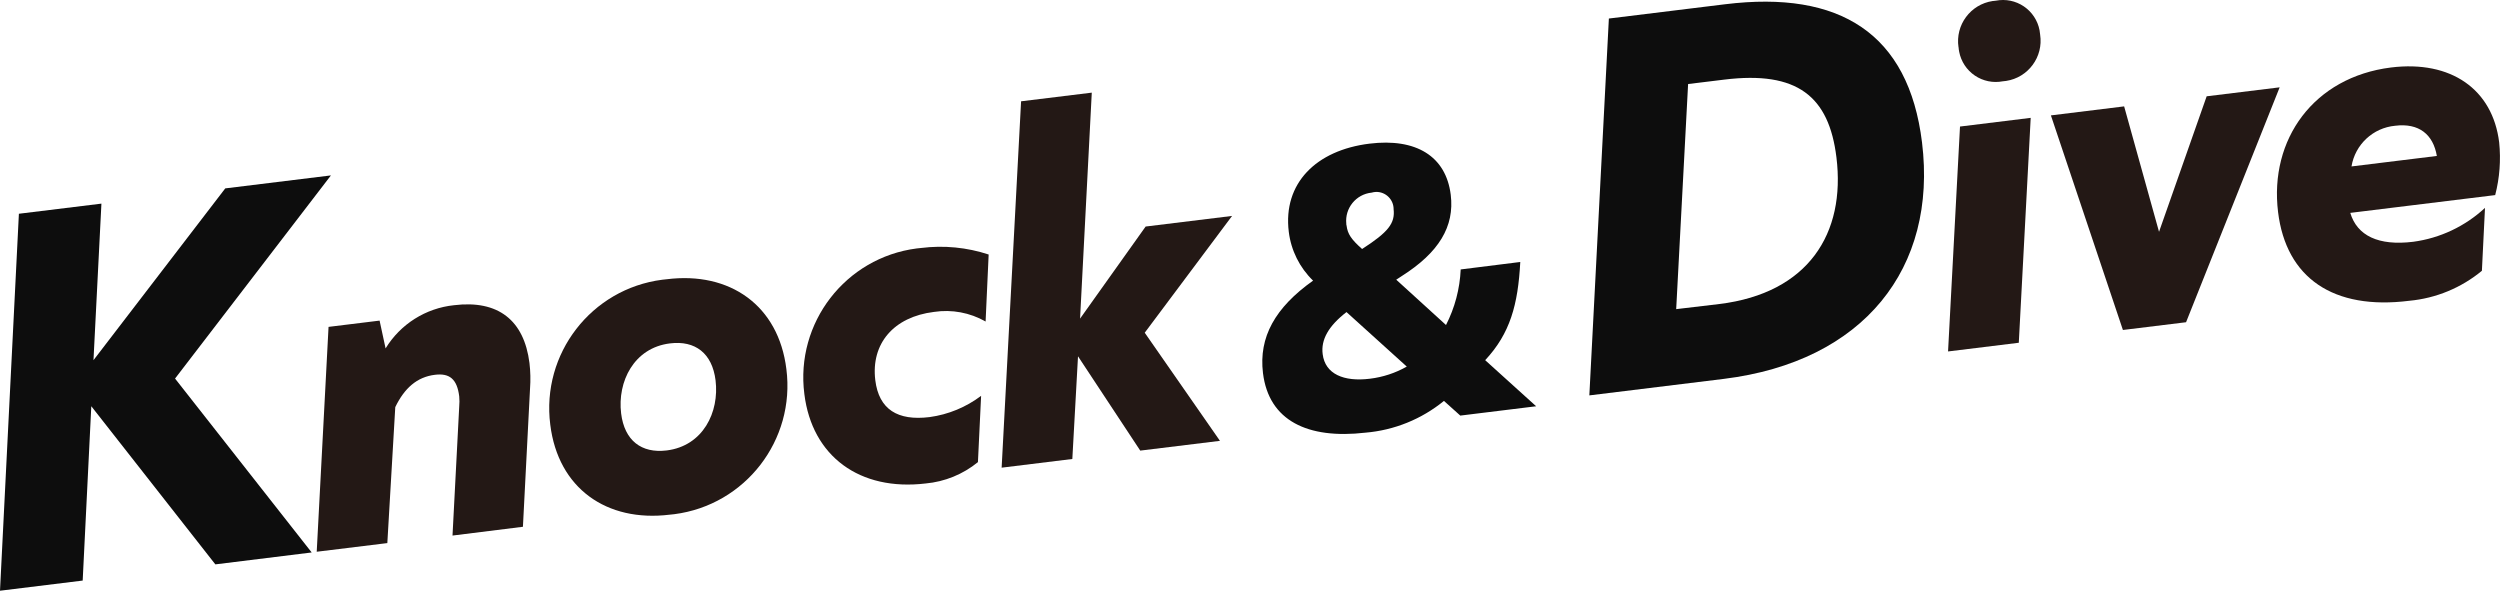
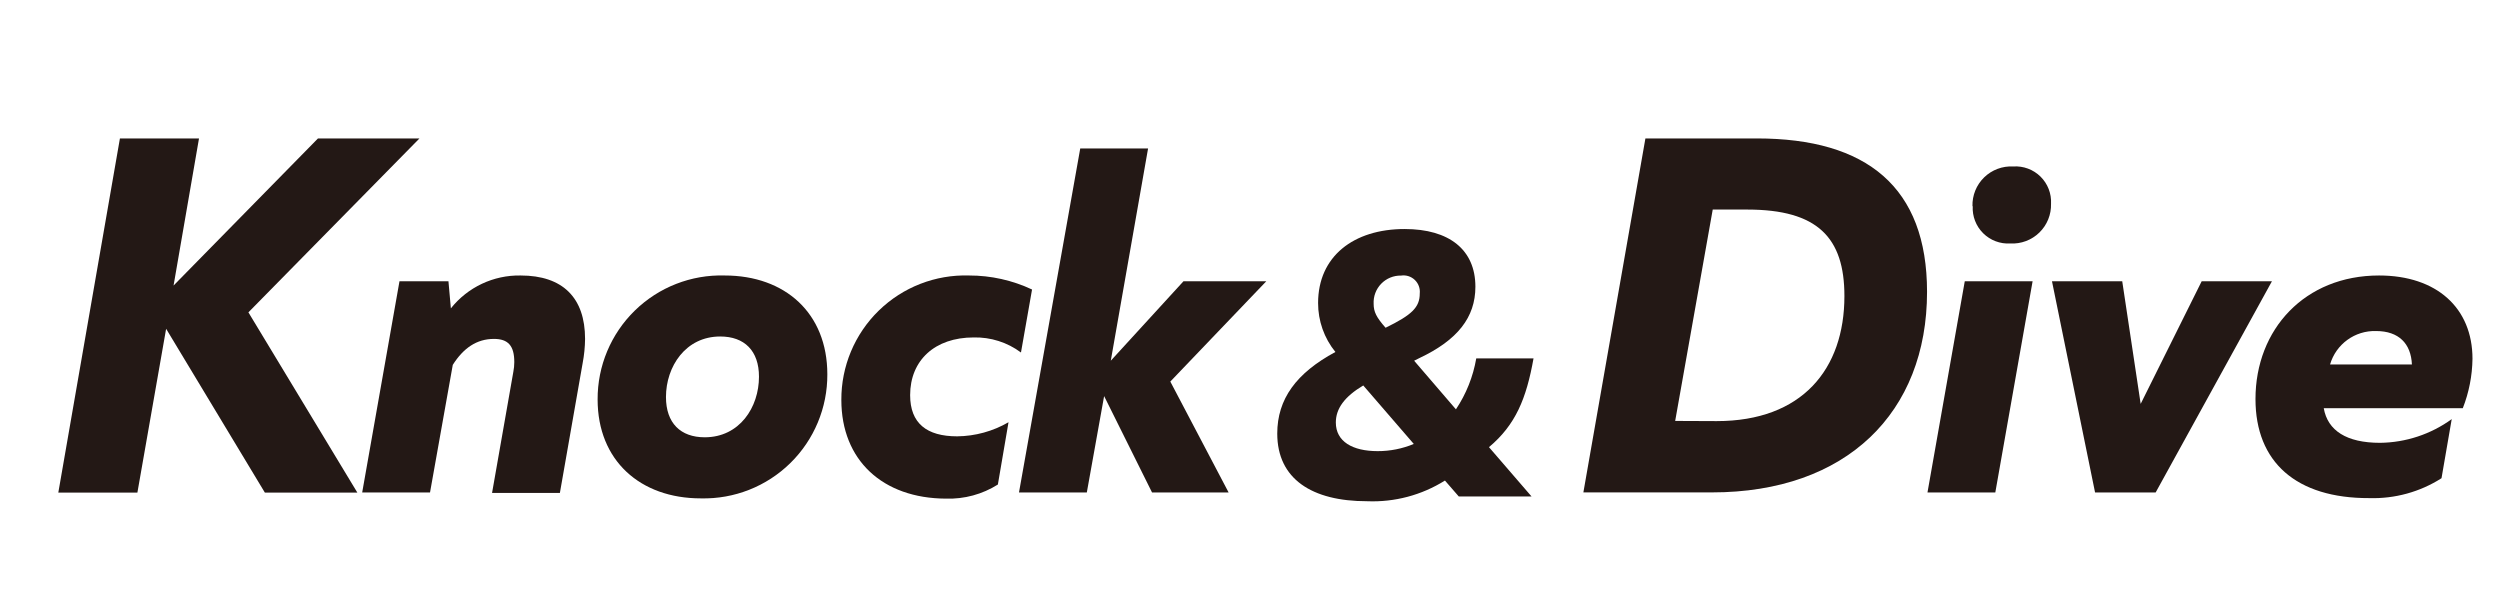
- <svg xmlns="http://www.w3.org/2000/svg" viewBox="0 0 629.82 148.82">
+ <svg xmlns="http://www.w3.org/2000/svg" id="レイヤー_1" data-name="レイヤー 1" viewBox="0 0 288.94 69.22">
  <defs>
-     <style>.cls-1{fill:#0d0d0d;}.cls-2{fill:#231815;}</style>
+     <style>.cls-1{fill:#231815;}</style>
  </defs>
-   <g id="レイヤー_2" data-name="レイヤー 2">
-     <g id="レイヤー_1-2" data-name="レイヤー 1">
-       <g id="type">
-         <path id="パス_21" data-name="パス 21" class="cls-1" d="M4.76,53.85,25.55,51.3l-2,39.44,33.2-43.28,26.62-3.27L44.1,95.37l34.42,43.81-24.27,3L23,102.34l-2.17,43.92L0,148.82Z" />
-         <path id="パス_22" data-name="パス 22" class="cls-1" d="M318.18,94c-1.11-9.09,3.07-16.52,12.62-23.3a20.57,20.57,0,0,1-6.12-12.3c-1.51-12.22,6.9-20.56,20.33-22.21,11.7-1.44,19.27,3.14,20.47,12.87,1,8-3,14.57-12.34,20.49l-1.39.91,12.54,11.42a34,34,0,0,0,3.7-14L383,66c-.57,10.79-2.56,18-8.84,24.74L387,102.35l-19.11,2.35L363.77,101a36,36,0,0,1-19.78,8C329.45,110.68,319.65,106,318.18,94Zm36.19-1.68L339.22,78.62c-4.57,3.54-6.48,7-6,10.61.62,5,5.31,7,11.9,6.18a24.84,24.84,0,0,0,9.29-3.06Zm-3.28-39.7a4.34,4.34,0,0,0-4.39-4.27,4.52,4.52,0,0,0-1.15.18,7.14,7.14,0,0,0-6.38,7.83c0,.16,0,.32.07.48.26,2.09,1.16,3.45,3.91,5.89,6.54-4.22,8.38-6.45,7.93-10.11Z" />
-         <path id="パス_23" data-name="パス 23" class="cls-2" d="M82.77,82.35l12.86-1.58,1.51,7a23,23,0,0,1,17.25-10.88c11.08-1.36,17.64,3.76,19,14.57a33.82,33.82,0,0,1,.14,6.44l-1.79,34.81L114,134.92l1.69-32.5a13.8,13.8,0,0,0,0-2.57c-.53-4.32-2.41-5.89-6.11-5.43-4.55.55-7.7,3.39-10,8.14l-2,34.26L79.79,139Z" />
-         <path id="パス_24" data-name="パス 24" class="cls-2" d="M138.63,107a32.64,32.64,0,0,1,28.22-36.53l1.11-.12c15.9-2,28.18,6.59,30.15,22.63a32.67,32.67,0,0,1-28.24,36.56c-.38.05-.77.09-1.15.12C152.81,131.61,140.6,123,138.63,107Zm41.64-11.18c-.84-6.81-5.12-10.1-11.48-9.31-9.09,1.11-13.29,9.63-12.31,17.65.84,6.82,5.11,10.1,11.48,9.32C177.13,112.34,181.25,103.83,180.27,95.81Z" />
-         <path id="パス_25" data-name="パス 25" class="cls-2" d="M202.64,99.27a32.77,32.77,0,0,1,28.3-36.68l1.13-.12a38.83,38.83,0,0,1,17,1.65L248.3,81a20.13,20.13,0,0,0-13-2.42c-10.18,1.25-15.91,8-14.79,17.2.91,7.38,5.64,10.28,13.66,9.3a27.77,27.77,0,0,0,13-5.36l-.8,16.7a24.32,24.32,0,0,1-13.18,5.38C216.61,123.77,204.58,115,202.64,99.27Z" />
-         <path id="パス_26" data-name="パス 26" class="cls-2" d="M257.24,25.52l17.81-2.18L272.1,80.27l16.52-23.2,21.77-2.67-22,29.42,18.95,27.24-20.08,2.46L271.58,89.76l-1.43,25.87-17.81,2.19Z" />
-         <path id="パス_27" data-name="パス 27" class="cls-1" d="M405.32,4.67l29.3-3.6c28.88-3.55,46.22,7.33,49.59,34.8,3.89,31.69-14.66,55.25-50,59.59l-33.81,4.15Zm27.85,71.92c22.38-2.75,31.84-17.75,29.48-36.95-1.88-15.35-9.83-21.85-28.28-19.58l-9.09,1.11-3,56.71Z" />
-         <path id="パス_28" data-name="パス 28" class="cls-2" d="M493.78,31.88l17.81-2.19-3,56.66-17.82,2.19Zm-.38-20A10.23,10.23,0,0,1,502,.26c.27,0,.55-.07.82-.09a9.38,9.38,0,0,1,11,7.45,10.74,10.74,0,0,1,.15,1.12,10.23,10.23,0,0,1-8.59,11.65q-.4.06-.81.09a9.38,9.38,0,0,1-11-7.45,8.37,8.37,0,0,1-.15-1.12Z" />
-         <path id="パス_29" data-name="パス 29" class="cls-2" d="M516.68,29.07l18.45-2.27,8.79,31.6,12-34.14L574.31,22,550.73,81.18l-15.91,1.95Z" />
-         <path id="パス_30" data-name="パス 30" class="cls-2" d="M573.91,53.43c-2.25-18.34,9-34,28.46-36.43,15.13-1.86,25.6,5.51,27.24,18.86a37.66,37.66,0,0,1-1,13.29l-36.51,4.48c1.72,5.74,7.09,8.36,15.86,7.28a33,33,0,0,0,18.08-8.54l-.78,15.85A33.56,33.56,0,0,1,607,75.77C587.79,78.2,575.94,70,573.91,53.43Zm40-14.14c-.92-5.42-4.51-8.35-10.5-7.61a12.29,12.29,0,0,0-11,10.25Z" />
-       </g>
-     </g>
-   </g>
+   <path class="cls-1" d="M13.86,16H23L20.06,33,36.75,16H48.48L28.71,36.1,41.3,56.93H30.61L19.2,38,15.88,56.93H6.74Z" />
+   <path class="cls-1" d="M147.62,50.11c0-4,2.21-7,6.72-9.43a8.94,8.94,0,0,1-2-5.66c0-5.38,4.09-8.55,10-8.55,5.15,0,8.18,2.39,8.18,6.67,0,3.54-2.07,6.16-6.44,8.23l-.64.32,4.83,5.62a15.24,15.24,0,0,0,2.35-5.89h6.62c-.83,4.65-2.07,7.68-5.15,10.26l4.92,5.7H168.6L167,55.54a15.7,15.7,0,0,1-9,2.39C151.63,57.93,147.62,55.36,147.62,50.11Zm15.78,1.2-5.84-6.76c-2.16,1.29-3.17,2.67-3.17,4.28,0,2.2,1.93,3.31,4.83,3.31A10.79,10.79,0,0,0,163.4,51.31Zm.69-17.39a1.89,1.89,0,0,0-2.16-2.07,3.11,3.11,0,0,0-3.17,3.27c0,.92.32,1.56,1.38,2.76C163.17,36.4,164.09,35.53,164.09,33.92Z" />
+   <path class="cls-1" d="M46.17,32.51h5.66l.28,3.13a10.07,10.07,0,0,1,8.06-3.8c4.87,0,7.45,2.57,7.45,7.33a15.82,15.82,0,0,1-.28,2.8l-2.63,15H56.87l2.46-14a5.89,5.89,0,0,0,.11-1.12c0-1.9-.72-2.68-2.35-2.68-2,0-3.53,1.06-4.76,3L49.7,56.92H41.86Z" />
+   <path class="cls-1" d="M69.07,46.17A14.27,14.27,0,0,1,83.75,31.84c7,0,11.87,4.36,11.87,11.42A14.27,14.27,0,0,1,81,57.6C74,57.6,69.07,53.23,69.07,46.17Zm18.65-2.63c0-3-1.68-4.65-4.48-4.65-4,0-6.27,3.47-6.27,7,0,3,1.68,4.65,4.48,4.65C85.48,50.54,87.72,47.07,87.72,43.54Z" />
+   <path class="cls-1" d="M97.24,46.23A14.32,14.32,0,0,1,112,31.84a17.06,17.06,0,0,1,7.28,1.62L118,40.74A8.81,8.81,0,0,0,112.53,39c-4.48,0-7.34,2.64-7.34,6.67,0,3.25,1.91,4.76,5.44,4.76a12.08,12.08,0,0,0,5.93-1.63L115.33,56a10.62,10.62,0,0,1-6,1.63C102,57.6,97.24,53.17,97.24,46.23Z" />
+   <path class="cls-1" d="M124.85,17.16h7.84l-4.31,24.53,8.4-9.18h9.57L135.26,44.1,142,56.92h-8.85l-5.54-11.14-2,11.14h-7.84Z" />
+   <path class="cls-1" d="M190.17,16h12.89c12.71,0,19.66,5.64,19.66,17.73,0,13.95-9.3,23.18-24.86,23.18H183Zm8.24,32.67c9.86,0,14.76-6,14.76-14.45,0-6.76-3.1-10-11.22-10h-4l-4.34,24.43Z" />
+   <path class="cls-1" d="M227.08,32.51h7.84l-4.31,24.41h-7.84Zm.89-8.68a4.47,4.47,0,0,1,4.71-4.59,4.1,4.1,0,0,1,4.37,4.31,4.47,4.47,0,0,1-4.71,4.59A4.1,4.1,0,0,1,228,23.83Z" />
+   <path class="cls-1" d="M237.16,32.51h8.12l2.13,14.17,7.05-14.17h8.12L249.14,56.92h-7Z" />
+   <path class="cls-1" d="M260.68,46.12c0-8.07,5.71-14.28,14.28-14.28,6.66,0,10.8,3.75,10.8,9.63a16.25,16.25,0,0,1-1.12,5.71H268.57c.45,2.58,2.63,4,6.5,4a14.39,14.39,0,0,0,8.29-2.74l-1.18,6.83a14.69,14.69,0,0,1-8.34,2.3C265.38,57.6,260.68,53.4,260.68,46.12Zm18.08-4c-.11-2.4-1.51-3.86-4.14-3.86a5.37,5.37,0,0,0-5.32,3.86Z" />
</svg>
